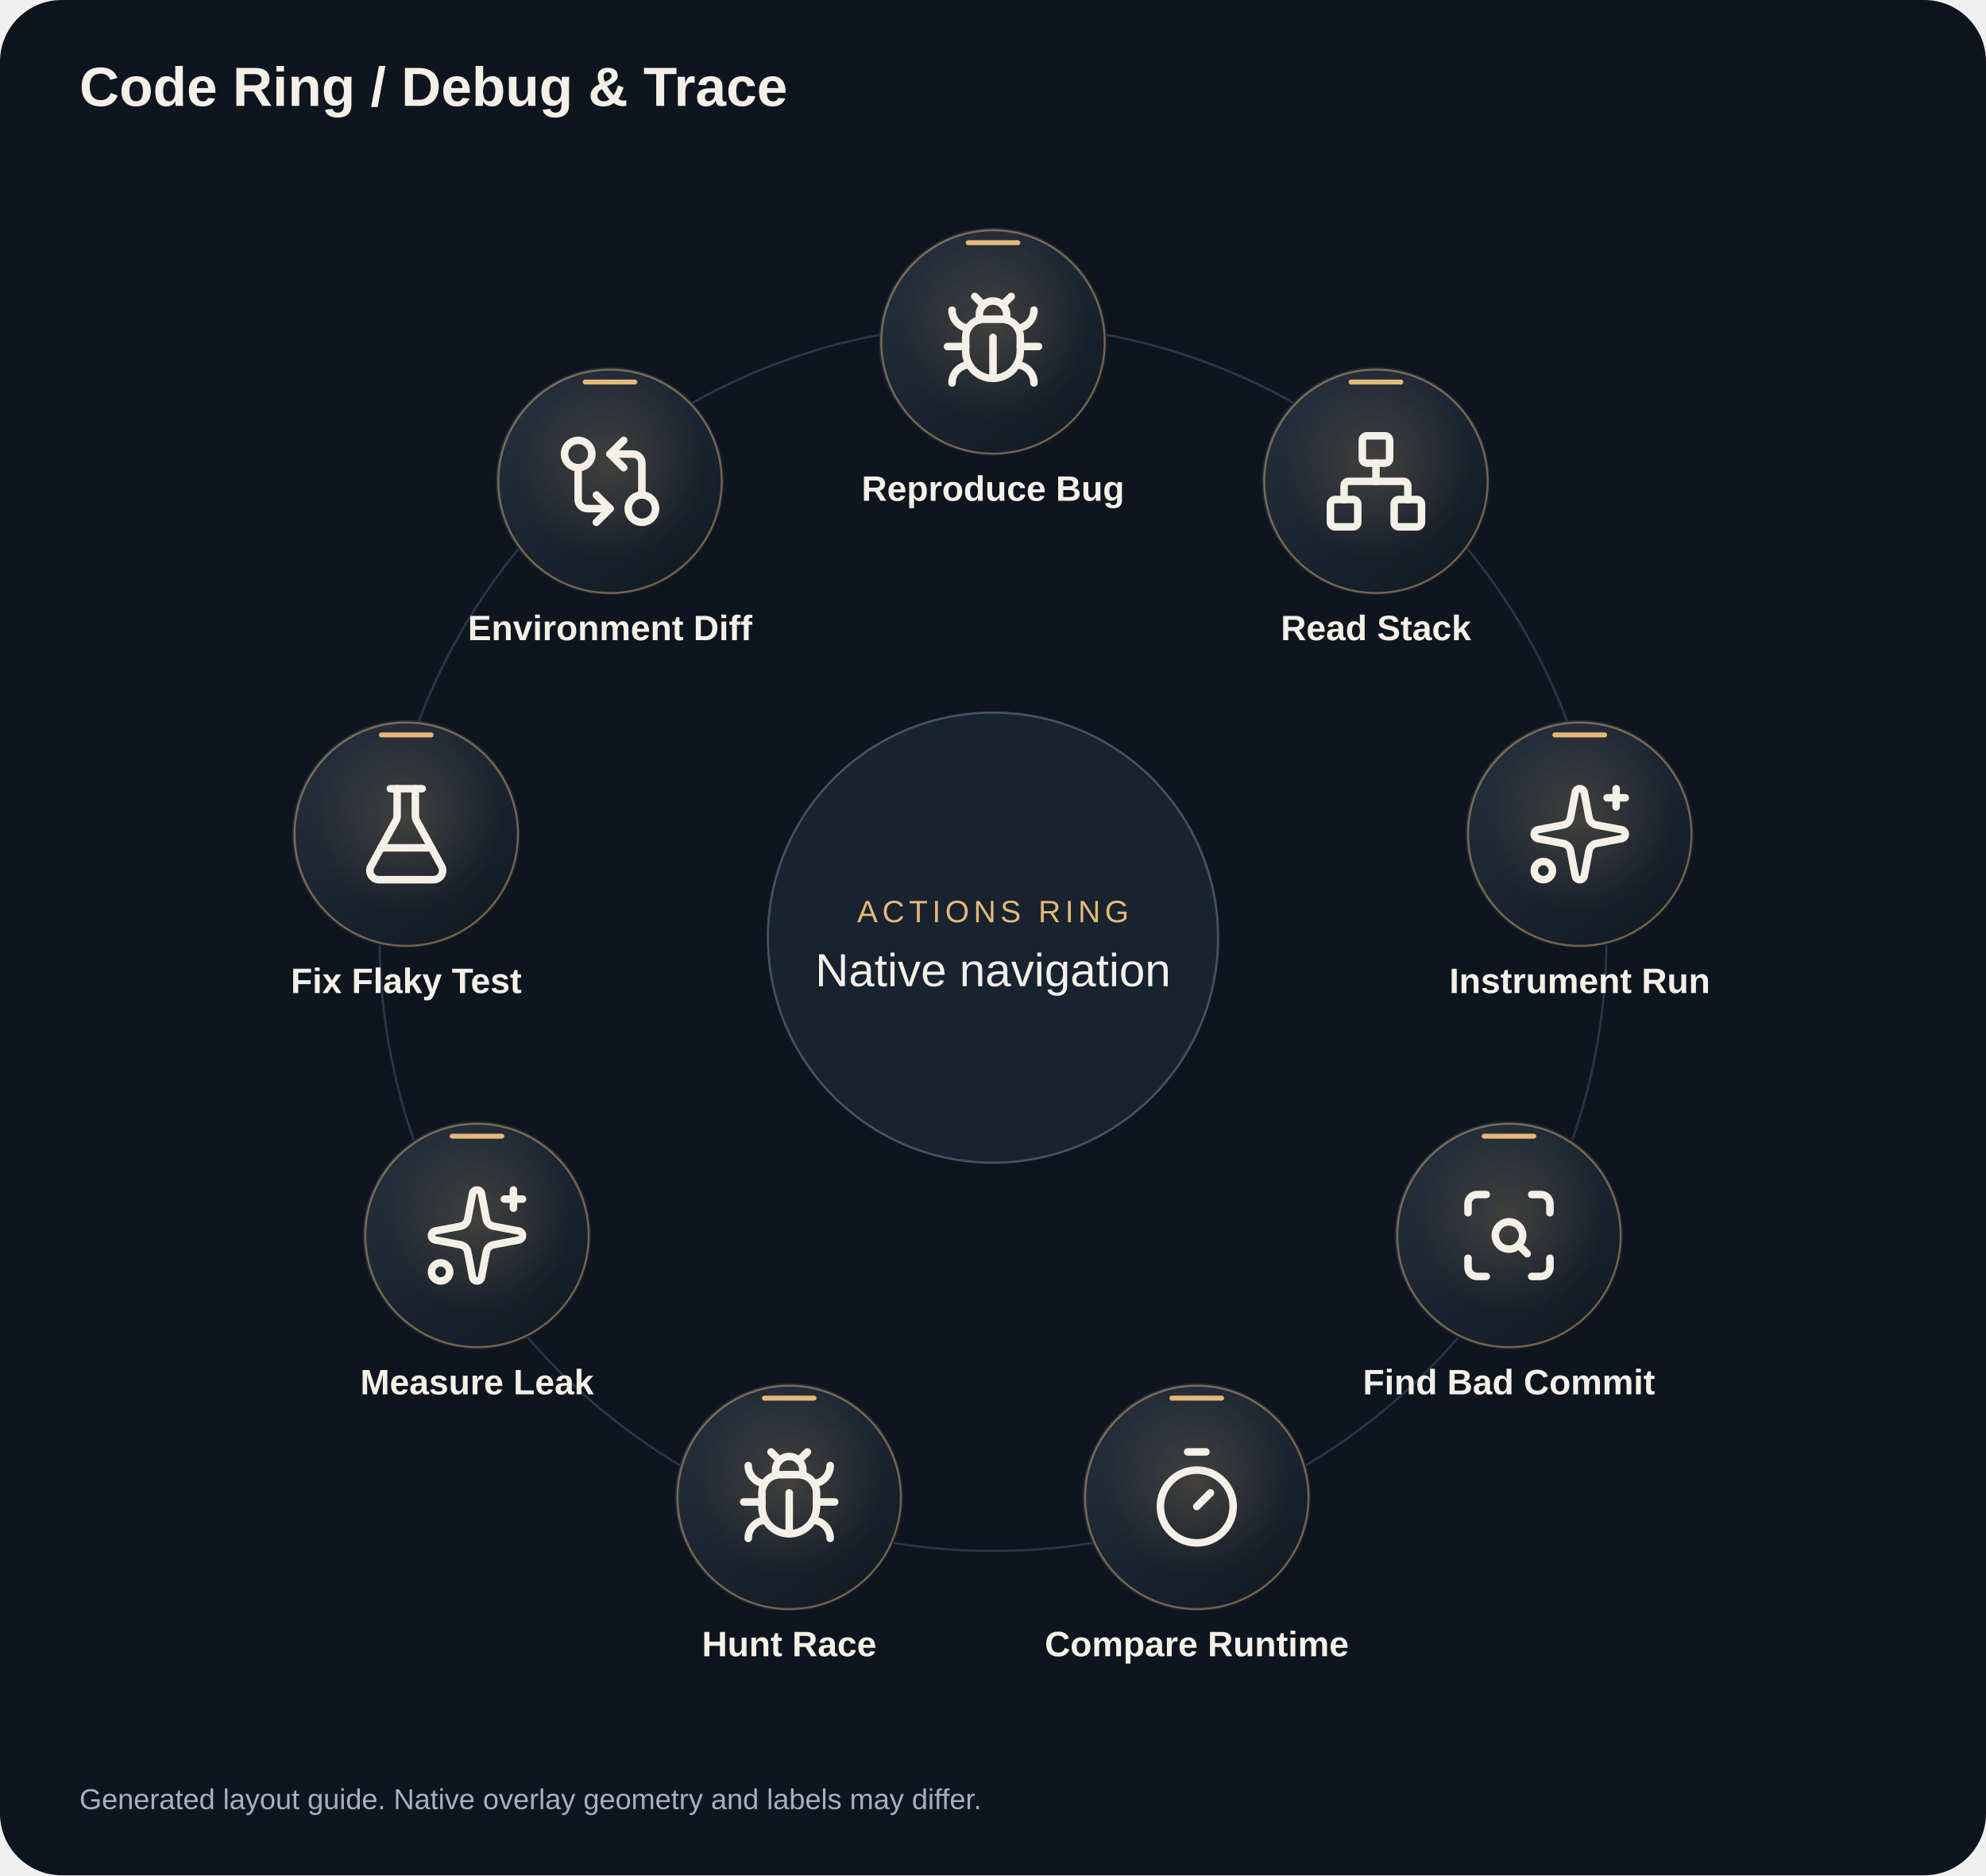
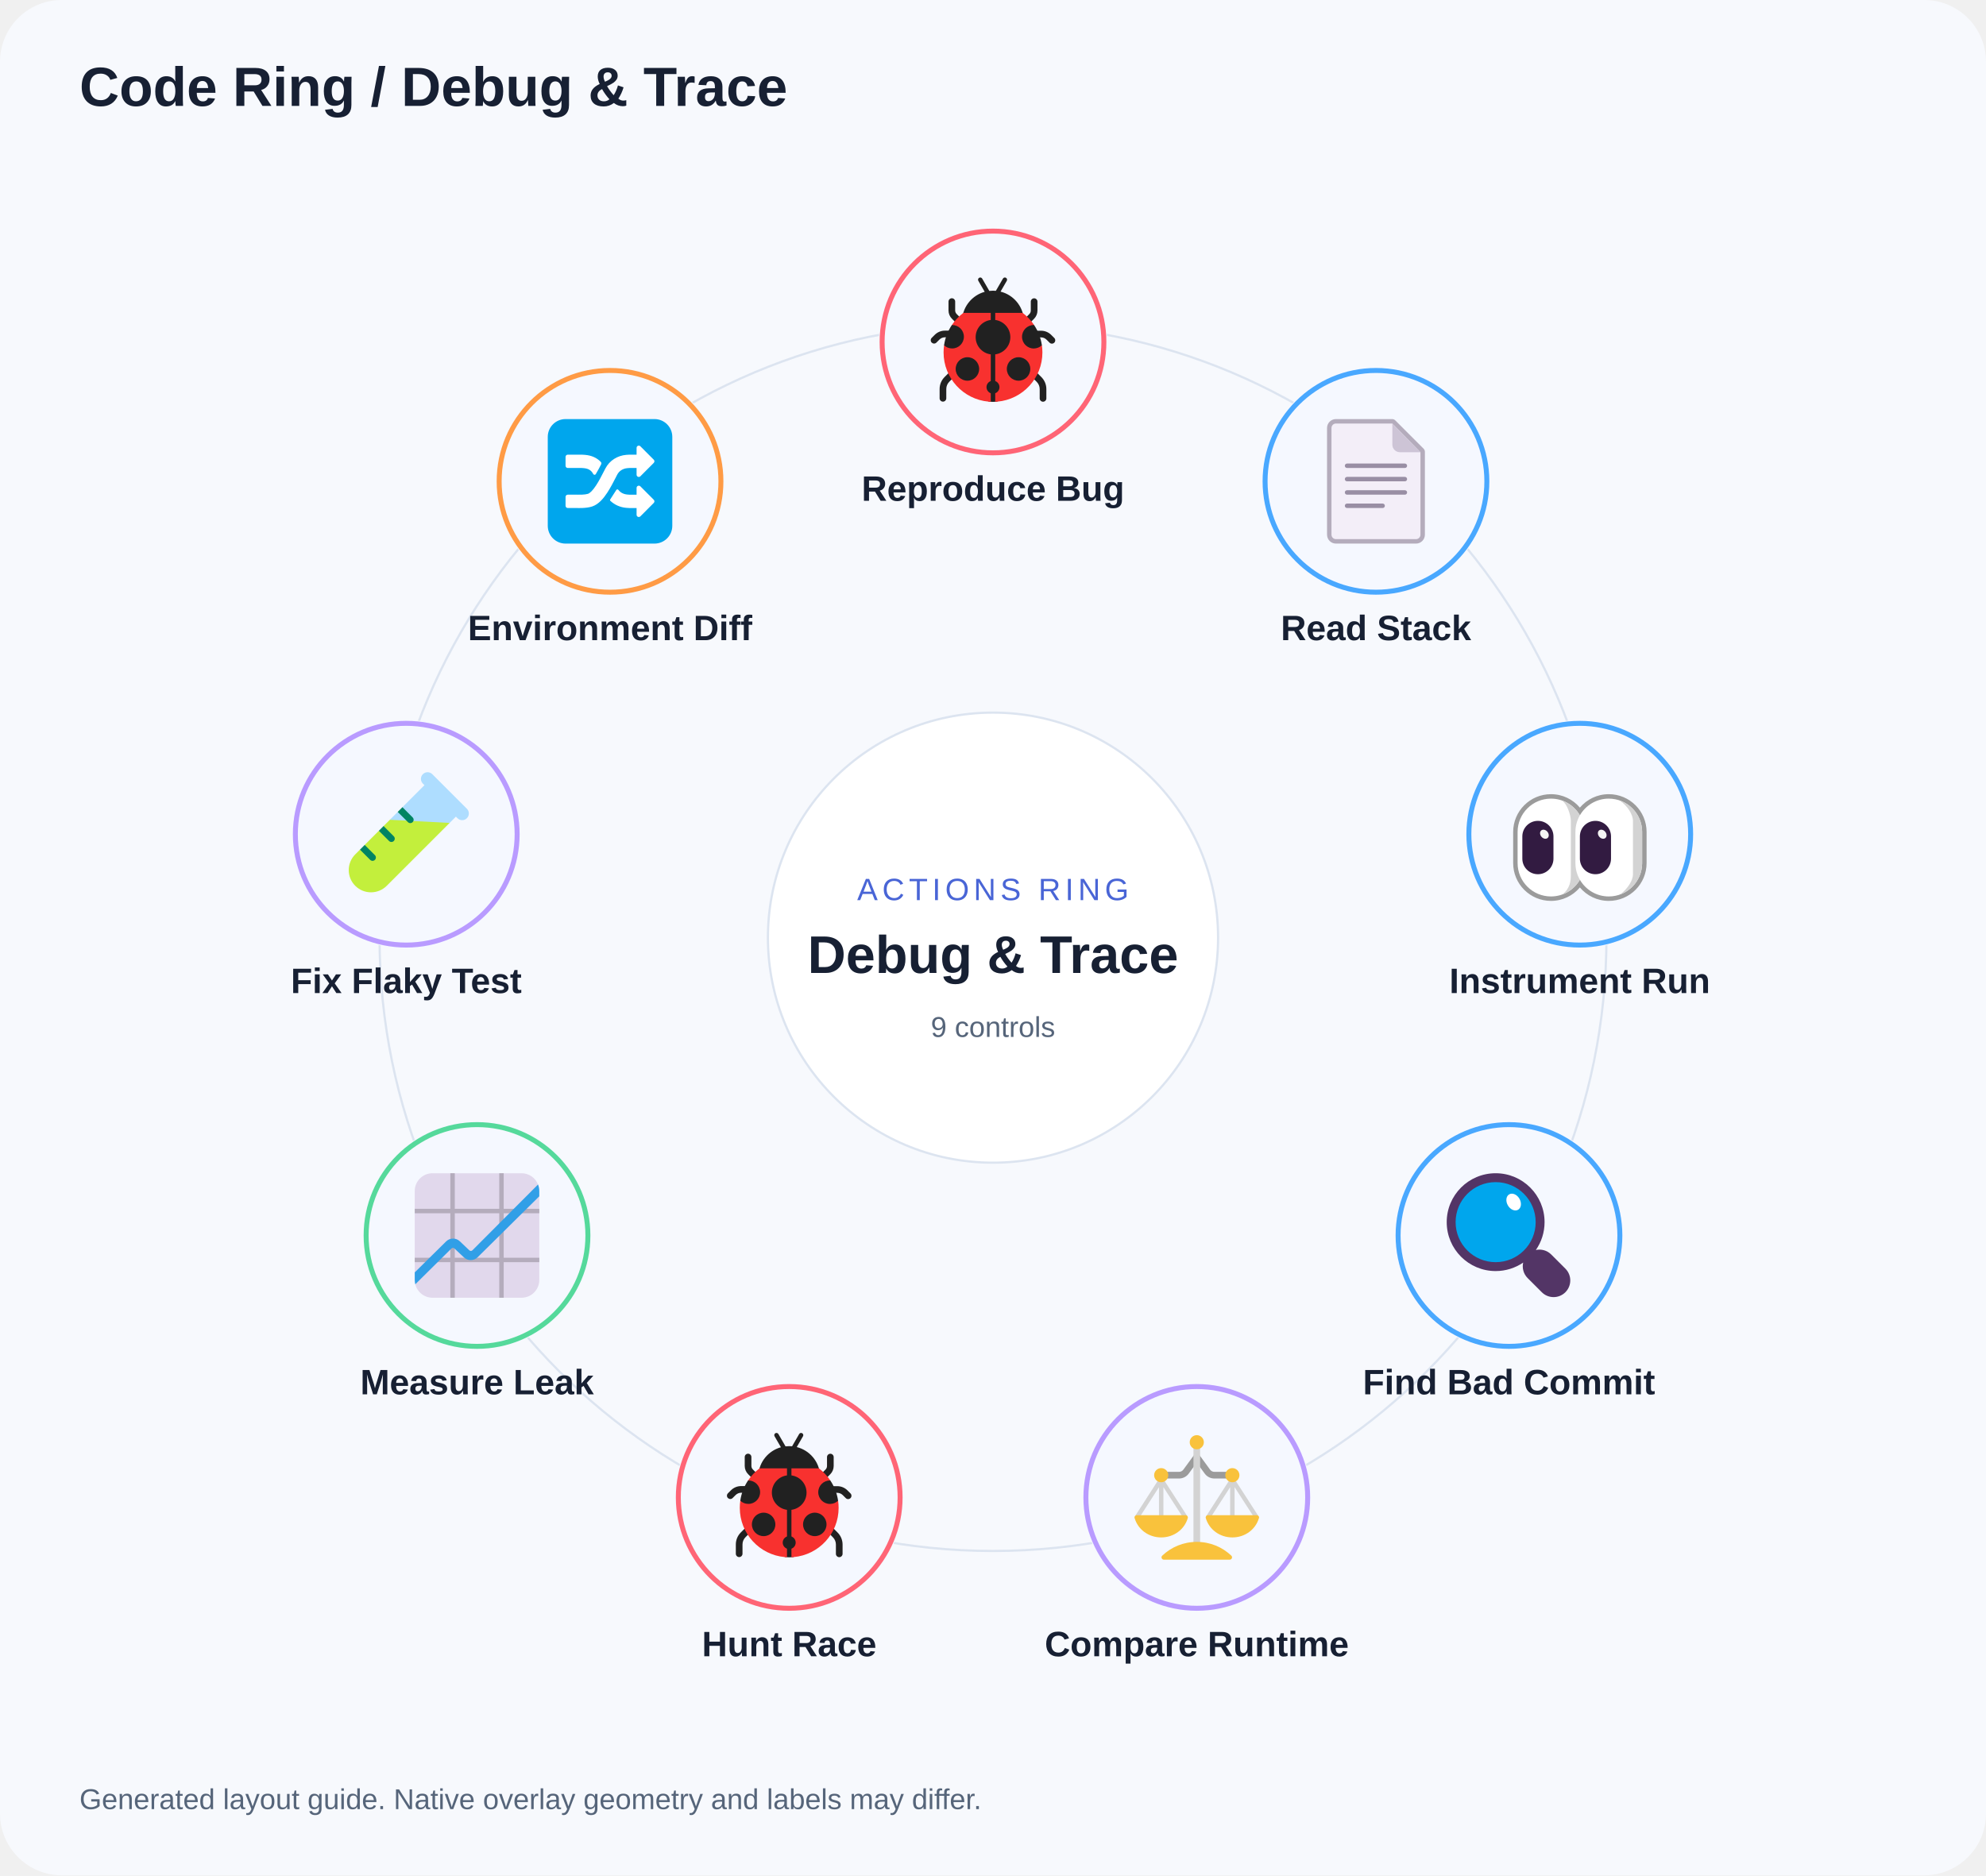
<svg xmlns="http://www.w3.org/2000/svg" width="900" height="850" viewBox="0 0 900 850">
-   <rect width="900" height="850" rx="28" fill="#0E151E" />
-   <text x="36" y="48" fill="#F4F0E8" font-family="Arial,sans-serif" font-size="25" font-weight="700">Code Ring / Debug &amp; Trace</text>
-   <circle cx="450" cy="425" r="278" fill="none" stroke="#293646" />
-   <circle cx="450" cy="425" r="102" fill="#18232F" stroke="#435163" />
-   <text x="450" y="418" text-anchor="middle" fill="#E5B879" font-family="Arial,sans-serif" font-size="14" letter-spacing="2">ACTIONS RING</text>
-   <text x="450" y="447" text-anchor="middle" fill="#F4F0E8" font-family="Arial,sans-serif" font-size="21">Native navigation</text>
+   <rect width="900" height="850" rx="28" fill="#F7F9FD" />
+   <text x="36" y="48" fill="#172033" font-family="Arial,sans-serif" font-size="25" font-weight="700">Code Ring / Debug &amp; Trace</text>
+   <circle cx="450" cy="425" r="278" fill="none" stroke="#DCE4F0" />
+   <circle cx="450" cy="425" r="102" fill="#FFFFFF" stroke="#DCE4F0" />
+   <text x="450" y="408" text-anchor="middle" fill="#4965D6" font-family="Arial,sans-serif" font-size="14" letter-spacing="2">ACTIONS RING</text>
+   <text x="450" y="441" text-anchor="middle" fill="#172033" font-family="Arial,sans-serif" font-size="24" font-weight="600">Debug &amp; Trace</text>
+   <text x="450" y="470" text-anchor="middle" fill="#56657A" font-family="Arial,sans-serif" font-size="13">9 controls</text>
  <g transform="translate(396.00,101.00)">
    <svg width="108" height="108" viewBox="0 0 144 144">
      <svg width="144" height="144" viewBox="0 0 144 144">
-         <defs>
-           <linearGradient id="bge54bf5d203" x2=".7" y2="1">
-             <stop stop-color="#28313D" />
-             <stop offset="1" stop-color="#131B25" />
-           </linearGradient>
-           <radialGradient id="lighte54bf5d203">
-             <stop stop-color="#E5B879" stop-opacity=".18" />
-             <stop offset="1" stop-color="#E5B879" stop-opacity="0" />
-           </radialGradient>
-         </defs>
-         <circle cx="72" cy="72" r="69" fill="url(#bge54bf5d203)" />
-         <g fill="none" stroke="#E5B879" stroke-opacity=".45" stroke-width="1.2">
-           <circle cx="72" cy="72" r="67.5" />
+         <circle cx="72" cy="72" r="69" fill="#F5F8FF" />
+         <circle cx="72" cy="72" r="67" fill="none" stroke="#FF6576" stroke-width="3" />
+         <g transform="translate(29 29) scale(2.6875)">
+           <path d="M13.57 1.75C13.432 1.511 13.126 1.429 12.887 1.567C12.648 1.705 12.566 2.011 12.705 2.25L14.134 4.722C11.347 5.495 9.261 7.956 9.054 10.942L7.827 9.71C7.617 9.5 7.497 9.22 7.497 8.92V6.92C7.497 6.5 7.157 6.17 6.747 6.17C6.338 6.17 5.997 6.5 5.997 6.92V8.92C5.997 9.62 6.268 10.28 6.768 10.78L9.217 13.23C9.24 13.251 9.264 13.271 9.288 13.289C10.014 15.923 12.246 17.928 14.998 18.32V29.42C15.328 29.45 15.658 29.47 15.998 29.47C16.337 29.47 16.668 29.45 16.997 29.42V18.32C19.743 17.929 21.971 15.931 22.703 13.306C22.728 13.286 22.753 13.264 22.777 13.24L25.227 10.79C25.727 10.29 25.997 9.63 25.997 8.93V6.93C25.997 6.52 25.657 6.18 25.247 6.18C24.837 6.18 24.497 6.52 24.497 6.93V8.93C24.497 9.24 24.378 9.52 24.168 9.73L22.942 10.956C22.737 7.905 20.57 5.399 17.697 4.679L19.1 2.25C19.239 2.011 19.157 1.705 18.918 1.567C18.679 1.429 18.373 1.511 18.235 1.75L16.645 4.5C16.432 4.48 16.216 4.47 15.998 4.47C15.718 4.47 15.442 4.487 15.171 4.519L13.57 1.75Z" fill="#212121" />
+           <path d="M28.718 16.16C28.867 16.31 29.058 16.38 29.247 16.38C29.438 16.38 29.628 16.3 29.777 16.16C30.067 15.87 30.067 15.39 29.777 15.1L29.108 14.43C28.488 13.81 27.668 13.47 26.788 13.47H25.038C24.628 13.47 24.288 13.81 24.288 14.22C24.288 14.63 24.628 14.97 25.038 14.97H26.788C27.258 14.97 27.707 15.15 28.047 15.49L28.718 16.16Z" fill="#212121" />
+           <path d="M27.247 29.44C26.837 29.44 26.497 29.1 26.497 28.69V26.6C26.497 25.98 26.258 25.4 25.817 24.96L23.258 22.4C22.968 22.11 22.968 21.63 23.258 21.34C23.547 21.05 24.027 21.05 24.317 21.34L26.878 23.9C27.598 24.62 27.997 25.58 27.997 26.6V28.69C27.997 29.1 27.657 29.44 27.247 29.44Z" fill="#212121" />
+           <path d="M5.497 28.67C5.497 29.08 5.157 29.42 4.747 29.42C4.338 29.42 3.998 29.08 3.998 28.67V26.58C3.998 25.56 4.397 24.6 5.117 23.88L7.678 21.32C7.968 21.03 8.447 21.03 8.738 21.32C9.027 21.61 9.027 22.09 8.738 22.38L6.178 24.94C5.737 25.38 5.497 25.96 5.497 26.58V28.67Z" fill="#212121" />
+           <path d="M3.277 16.14C3.127 16.29 2.938 16.36 2.748 16.36C2.558 16.36 2.368 16.28 2.217 16.14C1.927 15.85 1.927 15.37 2.217 15.08L2.888 14.41C3.507 13.79 4.327 13.45 5.207 13.45H6.957C7.367 13.45 7.707 13.79 7.707 14.2C7.707 14.61 7.367 14.95 6.957 14.95H5.207C4.737 14.95 4.287 15.13 3.947 15.47L3.277 16.14Z" fill="#212121" />
+           <path d="M15.5 9.46H9.318C9.318 9.465 9.315 9.467 9.313 9.47C9.31 9.472 9.308 9.475 9.308 9.48C8.307 10.235 7.44 11.154 6.745 12.197L8 15L5.008 16.711C4.928 17.246 4.888 17.793 4.888 18.35C4.888 24.15 9.328 28.91 14.998 29.42C15.165 29.435 15.332 29.448 15.5 29.456V9.46Z" fill="#F8312F" />
+           <path d="M16.5 29.456C16.667 29.448 16.832 29.435 16.997 29.42C22.668 28.91 27.108 24.15 27.108 18.35C27.108 17.802 27.068 17.263 26.991 16.737L24 15L25.253 12.201C24.556 11.154 23.687 10.234 22.688 9.48V9.46H16.5V29.456Z" fill="#F8312F" />
+           <path d="M19.898 14.92C19.898 17.074 18.151 18.82 15.998 18.82C13.844 18.82 12.098 17.074 12.098 14.92C12.098 12.766 13.844 11.02 15.998 11.02C18.151 11.02 19.898 12.766 19.898 14.92Z" fill="#212121" />
+           <path d="M12.887 22.07C12.887 23.528 11.706 24.71 10.248 24.71C8.789 24.71 7.608 23.528 7.608 22.07C7.608 20.612 8.789 19.43 10.248 19.43C11.706 19.43 12.887 20.612 12.887 22.07Z" fill="#212121" />
+           <path d="M6.817 12.19H6.747C5.848 13.53 5.237 15.08 4.997 16.74C5.468 17.19 6.107 17.46 6.817 17.46C8.277 17.46 9.457 16.28 9.457 14.82C9.457 13.36 8.277 12.19 6.817 12.19Z" fill="#212121" />
+           <path d="M25.238 12.19C26.137 13.53 26.747 15.07 26.988 16.74C26.517 17.19 25.878 17.46 25.168 17.47C23.707 17.47 22.527 16.29 22.527 14.83C22.527 13.37 23.707 12.19 25.168 12.19H25.238Z" fill="#212121" />
+           <path d="M21.747 24.71C23.206 24.71 24.387 23.528 24.387 22.07C24.387 20.612 23.206 19.43 21.747 19.43C20.29 19.43 19.108 20.612 19.108 22.07C19.108 23.528 20.29 24.71 21.747 24.71Z" fill="#212121" />
+           <path d="M17.457 26.16C17.457 26.966 16.804 27.62 15.998 27.62C15.191 27.62 14.537 26.966 14.537 26.16C14.537 25.354 15.191 24.7 15.998 24.7C16.804 24.7 17.457 25.354 17.457 26.16Z" fill="#212121" />
        </g>
-         <circle cx="72" cy="62" r="57" fill="url(#lighte54bf5d203)" />
-         <path d="M57 12h30" stroke="#E5B879" stroke-width="3" stroke-linecap="round" />
-         <g fill="#E5B879" opacity=".85" />
-         <svg x="39.0" y="39" width="66" height="66" viewBox="0 0 24 24" fill="none" stroke="#F4F0E8" stroke-width="1.65" stroke-linecap="round" stroke-linejoin="round">
-           <path d="M12 20v-9" />
-           <path d="M14 7a4 4 0 0 1 4 4v3a6 6 0 0 1-12 0v-3a4 4 0 0 1 4-4z" />
-           <path d="M14.12 3.88 16 2" />
-           <path d="M21 21a4 4 0 0 0-3.81-4" />
-           <path d="M21 5a4 4 0 0 1-3.55 3.97" />
-           <path d="M22 13h-4" />
-           <path d="M3 21a4 4 0 0 1 3.81-4" />
-           <path d="M3 5a4 4 0 0 0 3.55 3.97" />
-           <path d="M6 13H2" />
-           <path d="m8 2 1.88 1.88" />
-           <path d="M9 7.13V6a3 3 0 1 1 6 0v1.13" />
-         </svg>
      </svg>
    </svg>
  </g>
-   <text x="450.00" y="227.00" text-anchor="middle" fill="#F4F0E8" font-family="Arial,sans-serif" font-size="16" font-weight="600">Reproduce Bug</text>
+   <text x="450.00" y="227.00" text-anchor="middle" fill="#172033" font-family="Arial,sans-serif" font-size="16" font-weight="600">Reproduce Bug</text>
  <g transform="translate(569.55,164.17)">
    <svg width="108" height="108" viewBox="0 0 144 144">
      <svg width="144" height="144" viewBox="0 0 144 144">
-         <defs>
-           <linearGradient id="bgb201bf3a1f" x2=".7" y2="1">
-             <stop stop-color="#28313D" />
-             <stop offset="1" stop-color="#131B25" />
-           </linearGradient>
-           <radialGradient id="lightb201bf3a1f">
-             <stop stop-color="#E5B879" stop-opacity=".18" />
-             <stop offset="1" stop-color="#E5B879" stop-opacity="0" />
-           </radialGradient>
-         </defs>
-         <circle cx="72" cy="72" r="69" fill="url(#bgb201bf3a1f)" />
-         <g fill="none" stroke="#E5B879" stroke-opacity=".45" stroke-width="1.2">
-           <circle cx="72" cy="72" r="67.5" />
+         <circle cx="72" cy="72" r="69" fill="#F5F8FF" />
+         <circle cx="72" cy="72" r="67" fill="none" stroke="#49A8FF" stroke-width="3" />
+         <g transform="translate(29 29) scale(2.6875)">
+           <path d="M20.343 2.293C20.156 2.105 19.901 2 19.636 2H7C5.895 2 5 2.895 5 4V28C5 29.105 5.895 30 7 30H25C26.105 30 27 29.105 27 28V9.364C27 9.099 26.895 8.844 26.707 8.657L20.343 2.293Z" fill="#B4ACBC" />
+           <path d="M19.682 3L7 3C6.448 3 6 3.448 6 4V28C6 28.552 6.448 29 7 29L25 29C25.552 29 26 28.552 26 28V9.453L19.682 3Z" fill="#F3EEF8" />
+           <path d="M9.5 12H22.5C22.776 12 23 12.224 23 12.5C23 12.776 22.776 13 22.5 13H9.5C9.224 13 9 12.776 9 12.5C9 12.224 9.224 12 9.5 12ZM9.5 15C9.224 15 9 15.224 9 15.5C9 15.776 9.224 16 9.5 16H22.5C22.776 16 23 15.776 23 15.5C23 15.224 22.776 15 22.5 15H9.5ZM9 18.5C9 18.224 9.224 18 9.5 18H22.5C22.776 18 23 18.224 23 18.5C23 18.776 22.776 19 22.5 19H9.5C9.224 19 9 18.776 9 18.5ZM9.5 21C9.224 21 9 21.224 9 21.5C9 21.776 9.224 22 9.5 22H17.5C17.776 22 18 21.776 18 21.5C18 21.224 17.776 21 17.5 21H9.5Z" fill="#998EA4" />
+           <path d="M26 9.453H21.389C20.446 9.453 19.682 8.689 19.682 7.746V3L26 9.453Z" fill="#CDC4D6" />
        </g>
-         <circle cx="72" cy="62" r="57" fill="url(#lightb201bf3a1f)" />
-         <path d="M57 12h30" stroke="#E5B879" stroke-width="3" stroke-linecap="round" />
-         <g fill="#E5B879" opacity=".85" />
-         <svg x="39.0" y="39" width="66" height="66" viewBox="0 0 24 24" fill="none" stroke="#F4F0E8" stroke-width="1.65" stroke-linecap="round" stroke-linejoin="round">
-           <rect x="16" y="16" width="6" height="6" rx="1" />
-           <rect x="2" y="16" width="6" height="6" rx="1" />
-           <rect x="9" y="2" width="6" height="6" rx="1" />
-           <path d="M5 16v-3a1 1 0 0 1 1-1h12a1 1 0 0 1 1 1v3" />
-           <path d="M12 12V8" />
-         </svg>
      </svg>
    </svg>
  </g>
-   <text x="623.55" y="290.17" text-anchor="middle" fill="#F4F0E8" font-family="Arial,sans-serif" font-size="16" font-weight="600">Read Stack</text>
+   <text x="623.55" y="290.17" text-anchor="middle" fill="#172033" font-family="Arial,sans-serif" font-size="16" font-weight="600">Read Stack</text>
  <g transform="translate(661.90,324.11)">
    <svg width="108" height="108" viewBox="0 0 144 144">
      <svg width="144" height="144" viewBox="0 0 144 144">
-         <defs>
-           <linearGradient id="bga47c753449" x2=".7" y2="1">
-             <stop stop-color="#28313D" />
-             <stop offset="1" stop-color="#131B25" />
-           </linearGradient>
-           <radialGradient id="lighta47c753449">
-             <stop stop-color="#E5B879" stop-opacity=".18" />
-             <stop offset="1" stop-color="#E5B879" stop-opacity="0" />
-           </radialGradient>
-         </defs>
-         <circle cx="72" cy="72" r="69" fill="url(#bga47c753449)" />
-         <g fill="none" stroke="#E5B879" stroke-opacity=".45" stroke-width="1.2">
-           <circle cx="72" cy="72" r="67.5" />
+         <circle cx="72" cy="72" r="69" fill="#F5F8FF" />
+         <circle cx="72" cy="72" r="67" fill="none" stroke="#49A8FF" stroke-width="3" />
+         <g transform="translate(29 29) scale(2.6875)">
+           <path d="M9.528 7C4.833 7 1.028 10.806 1.028 15.5V22.5C1.028 27.194 4.833 31 9.528 31C12.136 31 14.47 29.825 16.028 27.977C17.586 29.825 19.919 31 22.528 31C27.222 31 31.028 27.194 31.028 22.5V15.5C31.028 10.806 27.222 7 22.528 7C19.919 7 17.586 8.175 16.028 10.023C14.47 8.175 12.136 7 9.528 7Z" fill="#9B9B9B" />
+           <path d="M9.528 8C5.386 8 2.028 11.358 2.028 15.5V22.5C2.028 26.642 5.386 30 9.528 30C12.306 30 14.732 28.489 16.028 26.244C17.324 28.489 19.749 30 22.528 30C26.67 30 30.028 26.642 30.028 22.5V15.5C30.028 11.358 26.67 8 22.528 8C19.749 8 17.324 9.511 16.028 11.756C14.732 9.511 12.306 8 9.528 8Z" fill="white" />
+           <path d="M15.028 15.5C15.028 14.136 15.392 12.858 16.028 11.756C15.175 10.279 13.835 9.12 12.226 8.5H12.059C13.153 9.156 13.996 11.75 13.996 13V25.125C13.996 26.5 13.84 28.218 12.06 29.562C13.742 28.959 15.146 27.771 16.028 26.244C15.392 25.142 15.028 23.864 15.028 22.5V15.5Z" fill="#D3D3D3" />
+           <path d="M30.028 15.5C30.028 12.309 28.035 9.583 25.226 8.5H25.059C26.715 9.594 27.965 11.562 27.965 13.031V25C27.965 26.375 26.841 28.218 25.06 29.562C27.956 28.523 30.028 25.753 30.028 22.5V15.5Z" fill="#D3D3D3" />
+           <path d="M6.59 13C4.657 13 3.09 14.567 3.09 16.5V21.5C3.09 23.433 4.657 25 6.59 25C8.523 25 10.09 23.433 10.09 21.5V16.5C10.09 14.567 8.523 13 6.59 13Z" fill="#321B41" />
+           <path d="M19.528 13C17.595 13 16.028 14.567 16.028 16.5V21.5C16.028 23.433 17.595 25 19.528 25C21.461 25 23.028 23.433 23.028 21.5V16.5C23.028 14.567 21.461 13 19.528 13Z" fill="#321B41" />
+           <path d="M8.766 16.861C9.138 16.552 9.121 15.919 8.728 15.447C8.335 14.975 7.716 14.844 7.344 15.153C6.973 15.462 6.99 16.095 7.383 16.567C7.775 17.038 8.395 17.17 8.766 16.861Z" fill="#F4F4F4" />
+           <path d="M21.763 16.861C22.134 16.552 22.117 15.919 21.724 15.447C21.332 14.975 20.712 14.844 20.341 15.153C19.97 15.462 19.987 16.095 20.379 16.567C20.772 17.038 21.391 17.17 21.763 16.861Z" fill="#F4F4F4" />
        </g>
-         <circle cx="72" cy="62" r="57" fill="url(#lighta47c753449)" />
-         <path d="M57 12h30" stroke="#E5B879" stroke-width="3" stroke-linecap="round" />
-         <g fill="#E5B879" opacity=".85" />
-         <svg x="39.0" y="39" width="66" height="66" viewBox="0 0 24 24" fill="none" stroke="#F4F0E8" stroke-width="1.65" stroke-linecap="round" stroke-linejoin="round">
-           <path d="M11.017 2.814a1 1 0 0 1 1.966 0l1.051 5.558a2 2 0 0 0 1.594 1.594l5.558 1.051a1 1 0 0 1 0 1.966l-5.558 1.051a2 2 0 0 0-1.594 1.594l-1.051 5.558a1 1 0 0 1-1.966 0l-1.051-5.558a2 2 0 0 0-1.594-1.594l-5.558-1.051a1 1 0 0 1 0-1.966l5.558-1.051a2 2 0 0 0 1.594-1.594z" />
-           <path d="M20 2v4" />
-           <path d="M22 4h-4" />
-           <circle cx="4" cy="20" r="2" />
-         </svg>
      </svg>
    </svg>
  </g>
-   <text x="715.90" y="450.11" text-anchor="middle" fill="#F4F0E8" font-family="Arial,sans-serif" font-size="16" font-weight="600">Instrument Run</text>
+   <text x="715.90" y="450.11" text-anchor="middle" fill="#172033" font-family="Arial,sans-serif" font-size="16" font-weight="600">Instrument Run</text>
  <g transform="translate(629.83,506.00)">
    <svg width="108" height="108" viewBox="0 0 144 144">
      <svg width="144" height="144" viewBox="0 0 144 144">
-         <defs>
-           <linearGradient id="bgb8543be683" x2=".7" y2="1">
-             <stop stop-color="#28313D" />
-             <stop offset="1" stop-color="#131B25" />
-           </linearGradient>
-           <radialGradient id="lightb8543be683">
-             <stop stop-color="#E5B879" stop-opacity=".18" />
-             <stop offset="1" stop-color="#E5B879" stop-opacity="0" />
-           </radialGradient>
-         </defs>
-         <circle cx="72" cy="72" r="69" fill="url(#bgb8543be683)" />
-         <g fill="none" stroke="#E5B879" stroke-opacity=".45" stroke-width="1.2">
-           <circle cx="72" cy="72" r="67.5" />
+         <circle cx="72" cy="72" r="69" fill="#F5F8FF" />
+         <circle cx="72" cy="72" r="67" fill="none" stroke="#49A8FF" stroke-width="3" />
+         <g transform="translate(29 29) scale(2.6875)">
+           <path d="M3 13C3 18.523 7.477 23 13 23C18.523 23 23 18.523 23 13C23 7.477 18.523 3 13 3C7.477 3 3 7.477 3 13Z" fill="#00A6ED" />
+           <path d="M18.348 7.732C18.9 8.689 18.767 9.8 18.049 10.214C17.332 10.628 16.302 10.189 15.75 9.232C15.198 8.275 15.332 7.164 16.049 6.75C16.767 6.336 17.796 6.775 18.348 7.732Z" fill="white" />
+           <path d="M2 13C2 19.075 6.925 24 13 24C15.295 24 17.426 23.297 19.189 22.095C18.915 23.309 19.25 24.633 20.195 25.578L23.377 28.76C24.841 30.224 27.216 30.224 28.68 28.76C30.145 27.295 30.145 24.921 28.68 23.457L25.498 20.275C24.561 19.337 23.25 19 22.044 19.263C23.277 17.485 24 15.327 24 13C24 6.925 19.075 2 13 2C6.925 2 2 6.925 2 13ZM22 13C22 17.971 17.971 22 13 22C8.029 22 4 17.971 4 13C4 8.029 8.029 4 13 4C17.971 4 22 8.029 22 13Z" fill="#533566" />
        </g>
-         <circle cx="72" cy="62" r="57" fill="url(#lightb8543be683)" />
-         <path d="M57 12h30" stroke="#E5B879" stroke-width="3" stroke-linecap="round" />
-         <g fill="#E5B879" opacity=".85" />
-         <svg x="39.0" y="39" width="66" height="66" viewBox="0 0 24 24" fill="none" stroke="#F4F0E8" stroke-width="1.65" stroke-linecap="round" stroke-linejoin="round">
-           <path d="M3 7V5a2 2 0 0 1 2-2h2" />
-           <path d="M17 3h2a2 2 0 0 1 2 2v2" />
-           <path d="M21 17v2a2 2 0 0 1-2 2h-2" />
-           <path d="M7 21H5a2 2 0 0 1-2-2v-2" />
-           <circle cx="12" cy="12" r="3" />
-           <path d="m16 16-1.9-1.9" />
-         </svg>
      </svg>
    </svg>
  </g>
-   <text x="683.83" y="632.00" text-anchor="middle" fill="#F4F0E8" font-family="Arial,sans-serif" font-size="16" font-weight="600">Find Bad Commit</text>
+   <text x="683.83" y="632.00" text-anchor="middle" fill="#172033" font-family="Arial,sans-serif" font-size="16" font-weight="600">Find Bad Commit</text>
  <g transform="translate(488.35,624.72)">
    <svg width="108" height="108" viewBox="0 0 144 144">
      <svg width="144" height="144" viewBox="0 0 144 144">
-         <defs>
-           <linearGradient id="bgd96aa6b838" x2=".7" y2="1">
-             <stop stop-color="#28313D" />
-             <stop offset="1" stop-color="#131B25" />
-           </linearGradient>
-           <radialGradient id="lightd96aa6b838">
-             <stop stop-color="#E5B879" stop-opacity=".18" />
-             <stop offset="1" stop-color="#E5B879" stop-opacity="0" />
-           </radialGradient>
-         </defs>
-         <circle cx="72" cy="72" r="69" fill="url(#bgd96aa6b838)" />
-         <g fill="none" stroke="#E5B879" stroke-opacity=".45" stroke-width="1.2">
-           <circle cx="72" cy="72" r="67.5" />
+         <circle cx="72" cy="72" r="69" fill="#F5F8FF" />
+         <circle cx="72" cy="72" r="67" fill="none" stroke="#B99BFF" stroke-width="3" />
+         <g transform="translate(29 29) scale(2.6875)">
+           <path d="M19.949 11.75H23.969C24.389 11.75 24.719 11.41 24.719 11C24.719 10.59 24.379 10.25 23.969 10.25H19.949C19.569 10.25 19.219 10.07 18.999 9.77L16.629 6.52C16.458 6.295 16.185 6.191 15.924 6.224C15.698 6.229 15.479 6.337 15.339 6.53L12.969 9.77C12.749 10.07 12.389 10.25 12.019 10.25H7.999C7.589 10.25 7.249 10.59 7.249 11C7.249 11.41 7.589 11.75 7.999 11.75H12.019C12.869 11.75 13.679 11.34 14.179 10.66L15.988 8.187L17.789 10.65C18.289 11.34 19.099 11.75 19.949 11.75Z" fill="#9B9B9B" />
+           <path d="M15.249 4H16.749V28H15.249V4ZM13.039 20.73C13.129 20.88 13.299 20.96 13.459 20.96C13.549 20.96 13.639 20.94 13.699 20.88C13.929 20.73 13.999 20.42 13.849 20.19L8.477 11.852C8.415 11.646 8.227 11.5 7.999 11.5C7.838 11.5 7.549 11.77 7.549 11.77L2.159 20.15C2.089 20.23 2.049 20.34 2.049 20.46C2.049 20.74 2.269 20.96 2.549 20.96C2.719 20.96 2.879 20.87 2.969 20.73L7.499 13.696V20.8C7.499 21.08 7.719 21.3 7.999 21.3C8.279 21.3 8.499 21.08 8.499 20.8V13.695L13.039 20.73ZM29.039 20.73C29.129 20.88 29.299 20.96 29.459 20.96C29.549 20.96 29.639 20.94 29.699 20.88C29.929 20.73 29.999 20.42 29.849 20.19L24.477 11.852C24.415 11.646 24.227 11.5 23.999 11.5C23.838 11.5 23.64 11.655 23.549 11.77L18.159 20.15C18.089 20.23 18.049 20.34 18.049 20.46C18.049 20.74 18.269 20.96 18.549 20.96C18.719 20.96 18.879 20.87 18.969 20.73L23.499 13.696V20.8C23.499 21.08 23.719 21.3 23.999 21.3C24.279 21.3 24.499 21.08 24.499 20.8V13.695L29.039 20.73Z" fill="#D3D3D3" />
+           <path d="M17.589 3.59C17.589 4.468 16.877 5.18 15.999 5.18C15.121 5.18 14.409 4.468 14.409 3.59C14.409 2.712 15.121 2 15.999 2C16.877 2 17.589 2.712 17.589 3.59Z" fill="#F9C23C" />
+           <path d="M9.589 11C9.589 11.878 8.877 12.59 7.999 12.59C7.121 12.59 6.409 11.878 6.409 11C6.409 10.122 7.121 9.41 7.999 9.41C8.877 9.41 9.589 10.122 9.589 11Z" fill="#F9C23C" />
+           <path d="M2.019 20.64C1.929 20.32 2.169 20 2.509 20H13.489C13.829 20 14.069 20.32 13.979 20.64C13.239 23.2 10.849 25 7.999 25C5.149 25 2.759 23.2 2.019 20.64Z" fill="#F9C23C" />
+           <path d="M18.019 20.64C17.929 20.32 18.169 20 18.509 20H29.489C29.829 20 30.069 20.32 29.979 20.64C29.239 23.2 26.849 25 23.999 25C21.149 25 18.759 23.2 18.019 20.64Z" fill="#F9C23C" />
+           <path d="M23.399 30C23.879 30 24.109 29.42 23.759 29.09C21.739 27.17 19.009 26 15.999 26C12.989 26 10.259 27.17 8.239 29.09C7.889 29.42 8.119 30 8.599 30H23.399Z" fill="#F9C23C" />
+           <path d="M23.999 12.59C24.877 12.59 25.589 11.878 25.589 11C25.589 10.122 24.877 9.41 23.999 9.41C23.121 9.41 22.409 10.122 22.409 11C22.409 11.878 23.121 12.59 23.999 12.59Z" fill="#F9C23C" />
        </g>
-         <circle cx="72" cy="62" r="57" fill="url(#lightd96aa6b838)" />
-         <path d="M57 12h30" stroke="#E5B879" stroke-width="3" stroke-linecap="round" />
-         <g fill="#E5B879" opacity=".85" />
-         <svg x="39.0" y="39" width="66" height="66" viewBox="0 0 24 24" fill="none" stroke="#F4F0E8" stroke-width="1.65" stroke-linecap="round" stroke-linejoin="round">
-           <line x1="10" x2="14" y1="2" y2="2" />
-           <line x1="12" x2="15" y1="14" y2="11" />
-           <circle cx="12" cy="14" r="8" />
-         </svg>
      </svg>
    </svg>
  </g>
-   <text x="542.35" y="750.72" text-anchor="middle" fill="#F4F0E8" font-family="Arial,sans-serif" font-size="16" font-weight="600">Compare Runtime</text>
+   <text x="542.35" y="750.72" text-anchor="middle" fill="#172033" font-family="Arial,sans-serif" font-size="16" font-weight="600">Compare Runtime</text>
  <g transform="translate(303.65,624.72)">
    <svg width="108" height="108" viewBox="0 0 144 144">
      <svg width="144" height="144" viewBox="0 0 144 144">
-         <defs>
-           <linearGradient id="bge54bf5d203" x2=".7" y2="1">
-             <stop stop-color="#28313D" />
-             <stop offset="1" stop-color="#131B25" />
-           </linearGradient>
-           <radialGradient id="lighte54bf5d203">
-             <stop stop-color="#E5B879" stop-opacity=".18" />
-             <stop offset="1" stop-color="#E5B879" stop-opacity="0" />
-           </radialGradient>
-         </defs>
-         <circle cx="72" cy="72" r="69" fill="url(#bge54bf5d203)" />
-         <g fill="none" stroke="#E5B879" stroke-opacity=".45" stroke-width="1.2">
-           <circle cx="72" cy="72" r="67.5" />
+         <circle cx="72" cy="72" r="69" fill="#F5F8FF" />
+         <circle cx="72" cy="72" r="67" fill="none" stroke="#FF6576" stroke-width="3" />
+         <g transform="translate(29 29) scale(2.6875)">
+           <path d="M13.57 1.75C13.432 1.511 13.126 1.429 12.887 1.567C12.648 1.705 12.566 2.011 12.705 2.25L14.134 4.722C11.347 5.495 9.261 7.956 9.054 10.942L7.827 9.71C7.617 9.5 7.497 9.22 7.497 8.92V6.92C7.497 6.5 7.157 6.17 6.747 6.17C6.338 6.17 5.997 6.5 5.997 6.92V8.92C5.997 9.62 6.268 10.28 6.768 10.78L9.217 13.23C9.24 13.251 9.264 13.271 9.288 13.289C10.014 15.923 12.246 17.928 14.998 18.32V29.42C15.328 29.45 15.658 29.47 15.998 29.47C16.337 29.47 16.668 29.45 16.997 29.42V18.32C19.743 17.929 21.971 15.931 22.703 13.306C22.728 13.286 22.753 13.264 22.777 13.24L25.227 10.79C25.727 10.29 25.997 9.63 25.997 8.93V6.93C25.997 6.52 25.657 6.18 25.247 6.18C24.837 6.18 24.497 6.52 24.497 6.93V8.93C24.497 9.24 24.378 9.52 24.168 9.73L22.942 10.956C22.737 7.905 20.57 5.399 17.697 4.679L19.1 2.25C19.239 2.011 19.157 1.705 18.918 1.567C18.679 1.429 18.373 1.511 18.235 1.75L16.645 4.5C16.432 4.48 16.216 4.47 15.998 4.47C15.718 4.47 15.442 4.487 15.171 4.519L13.57 1.75Z" fill="#212121" />
+           <path d="M28.718 16.16C28.867 16.31 29.058 16.38 29.247 16.38C29.438 16.38 29.628 16.3 29.777 16.16C30.067 15.87 30.067 15.39 29.777 15.1L29.108 14.43C28.488 13.81 27.668 13.47 26.788 13.47H25.038C24.628 13.47 24.288 13.81 24.288 14.22C24.288 14.63 24.628 14.97 25.038 14.97H26.788C27.258 14.97 27.707 15.15 28.047 15.49L28.718 16.16Z" fill="#212121" />
+           <path d="M27.247 29.44C26.837 29.44 26.497 29.1 26.497 28.69V26.6C26.497 25.98 26.258 25.4 25.817 24.96L23.258 22.4C22.968 22.11 22.968 21.63 23.258 21.34C23.547 21.05 24.027 21.05 24.317 21.34L26.878 23.9C27.598 24.62 27.997 25.58 27.997 26.6V28.69C27.997 29.1 27.657 29.44 27.247 29.44Z" fill="#212121" />
+           <path d="M5.497 28.67C5.497 29.08 5.157 29.42 4.747 29.42C4.338 29.42 3.998 29.08 3.998 28.67V26.58C3.998 25.56 4.397 24.6 5.117 23.88L7.678 21.32C7.968 21.03 8.447 21.03 8.738 21.32C9.027 21.61 9.027 22.09 8.738 22.38L6.178 24.94C5.737 25.38 5.497 25.96 5.497 26.58V28.67Z" fill="#212121" />
+           <path d="M3.277 16.14C3.127 16.29 2.938 16.36 2.748 16.36C2.558 16.36 2.368 16.28 2.217 16.14C1.927 15.85 1.927 15.37 2.217 15.08L2.888 14.41C3.507 13.79 4.327 13.45 5.207 13.45H6.957C7.367 13.45 7.707 13.79 7.707 14.2C7.707 14.61 7.367 14.95 6.957 14.95H5.207C4.737 14.95 4.287 15.13 3.947 15.47L3.277 16.14Z" fill="#212121" />
+           <path d="M15.5 9.46H9.318C9.318 9.465 9.315 9.467 9.313 9.47C9.31 9.472 9.308 9.475 9.308 9.48C8.307 10.235 7.44 11.154 6.745 12.197L8 15L5.008 16.711C4.928 17.246 4.888 17.793 4.888 18.35C4.888 24.15 9.328 28.91 14.998 29.42C15.165 29.435 15.332 29.448 15.5 29.456V9.46Z" fill="#F8312F" />
+           <path d="M16.5 29.456C16.667 29.448 16.832 29.435 16.997 29.42C22.668 28.91 27.108 24.15 27.108 18.35C27.108 17.802 27.068 17.263 26.991 16.737L24 15L25.253 12.201C24.556 11.154 23.687 10.234 22.688 9.48V9.46H16.5V29.456Z" fill="#F8312F" />
+           <path d="M19.898 14.92C19.898 17.074 18.151 18.82 15.998 18.82C13.844 18.82 12.098 17.074 12.098 14.92C12.098 12.766 13.844 11.02 15.998 11.02C18.151 11.02 19.898 12.766 19.898 14.92Z" fill="#212121" />
+           <path d="M12.887 22.07C12.887 23.528 11.706 24.71 10.248 24.71C8.789 24.71 7.608 23.528 7.608 22.07C7.608 20.612 8.789 19.43 10.248 19.43C11.706 19.43 12.887 20.612 12.887 22.07Z" fill="#212121" />
+           <path d="M6.817 12.19H6.747C5.848 13.53 5.237 15.08 4.997 16.74C5.468 17.19 6.107 17.46 6.817 17.46C8.277 17.46 9.457 16.28 9.457 14.82C9.457 13.36 8.277 12.19 6.817 12.19Z" fill="#212121" />
+           <path d="M25.238 12.19C26.137 13.53 26.747 15.07 26.988 16.74C26.517 17.19 25.878 17.46 25.168 17.47C23.707 17.47 22.527 16.29 22.527 14.83C22.527 13.37 23.707 12.19 25.168 12.19H25.238Z" fill="#212121" />
+           <path d="M21.747 24.71C23.206 24.71 24.387 23.528 24.387 22.07C24.387 20.612 23.206 19.43 21.747 19.43C20.29 19.43 19.108 20.612 19.108 22.07C19.108 23.528 20.29 24.71 21.747 24.71Z" fill="#212121" />
+           <path d="M17.457 26.16C17.457 26.966 16.804 27.62 15.998 27.62C15.191 27.62 14.537 26.966 14.537 26.16C14.537 25.354 15.191 24.7 15.998 24.7C16.804 24.7 17.457 25.354 17.457 26.16Z" fill="#212121" />
        </g>
-         <circle cx="72" cy="62" r="57" fill="url(#lighte54bf5d203)" />
-         <path d="M57 12h30" stroke="#E5B879" stroke-width="3" stroke-linecap="round" />
-         <g fill="#E5B879" opacity=".85" />
-         <svg x="39.0" y="39" width="66" height="66" viewBox="0 0 24 24" fill="none" stroke="#F4F0E8" stroke-width="1.65" stroke-linecap="round" stroke-linejoin="round">
-           <path d="M12 20v-9" />
-           <path d="M14 7a4 4 0 0 1 4 4v3a6 6 0 0 1-12 0v-3a4 4 0 0 1 4-4z" />
-           <path d="M14.12 3.88 16 2" />
-           <path d="M21 21a4 4 0 0 0-3.81-4" />
-           <path d="M21 5a4 4 0 0 1-3.55 3.97" />
-           <path d="M22 13h-4" />
-           <path d="M3 21a4 4 0 0 1 3.81-4" />
-           <path d="M3 5a4 4 0 0 0 3.55 3.97" />
-           <path d="M6 13H2" />
-           <path d="m8 2 1.88 1.88" />
-           <path d="M9 7.13V6a3 3 0 1 1 6 0v1.13" />
-         </svg>
      </svg>
    </svg>
  </g>
-   <text x="357.65" y="750.72" text-anchor="middle" fill="#F4F0E8" font-family="Arial,sans-serif" font-size="16" font-weight="600">Hunt Race</text>
+   <text x="357.65" y="750.72" text-anchor="middle" fill="#172033" font-family="Arial,sans-serif" font-size="16" font-weight="600">Hunt Race</text>
  <g transform="translate(162.17,506.00)">
    <svg width="108" height="108" viewBox="0 0 144 144">
      <svg width="144" height="144" viewBox="0 0 144 144">
-         <defs>
-           <linearGradient id="bga47c753449" x2=".7" y2="1">
-             <stop stop-color="#28313D" />
-             <stop offset="1" stop-color="#131B25" />
-           </linearGradient>
-           <radialGradient id="lighta47c753449">
-             <stop stop-color="#E5B879" stop-opacity=".18" />
-             <stop offset="1" stop-color="#E5B879" stop-opacity="0" />
-           </radialGradient>
-         </defs>
-         <circle cx="72" cy="72" r="69" fill="url(#bga47c753449)" />
-         <g fill="none" stroke="#E5B879" stroke-opacity=".45" stroke-width="1.2">
-           <circle cx="72" cy="72" r="67.5" />
+         <circle cx="72" cy="72" r="69" fill="#F5F8FF" />
+         <circle cx="72" cy="72" r="67" fill="none" stroke="#55D99B" stroke-width="3" />
+         <g transform="translate(29 29) scale(2.6875)">
+           <path d="M2 6C2 3.791 3.791 2 6 2H26C27.7 2 29.152 3.06 29.731 4.556L29.146 6.332L30 7.178V26C30 28.209 28.209 30 26 30H6C4.116 30 2.536 28.697 2.112 26.944L2.782 25.051L2 24.34V6Z" fill="#E1D8EC" />
+           <path d="M10 11V21H2V22H10V30H11V22H21V30H22V22H30V21H22V11H30V10H22V2H21V10H11V2H10V10H2V11H10ZM11 11H21V21H11V11Z" fill="#B4ACBC" />
+           <path d="M2.12 26.976C2.042 26.664 2 26.337 2 26V24.299L9.062 17.326C9.907 16.492 11.262 16.479 12.123 17.296L14.271 19.337C14.468 19.524 14.778 19.52 14.97 19.327L29.722 4.531C29.901 4.986 30 5.481 30 6V7.187L16.132 20.902C15.291 21.733 13.942 21.751 13.08 20.942L10.93 18.925C10.733 18.741 10.427 18.745 10.236 18.934L2.12 26.976Z" fill="#319FE7" />
        </g>
-         <circle cx="72" cy="62" r="57" fill="url(#lighta47c753449)" />
-         <path d="M57 12h30" stroke="#E5B879" stroke-width="3" stroke-linecap="round" />
-         <g fill="#E5B879" opacity=".85" />
-         <svg x="39.0" y="39" width="66" height="66" viewBox="0 0 24 24" fill="none" stroke="#F4F0E8" stroke-width="1.65" stroke-linecap="round" stroke-linejoin="round">
-           <path d="M11.017 2.814a1 1 0 0 1 1.966 0l1.051 5.558a2 2 0 0 0 1.594 1.594l5.558 1.051a1 1 0 0 1 0 1.966l-5.558 1.051a2 2 0 0 0-1.594 1.594l-1.051 5.558a1 1 0 0 1-1.966 0l-1.051-5.558a2 2 0 0 0-1.594-1.594l-5.558-1.051a1 1 0 0 1 0-1.966l5.558-1.051a2 2 0 0 0 1.594-1.594z" />
-           <path d="M20 2v4" />
-           <path d="M22 4h-4" />
-           <circle cx="4" cy="20" r="2" />
-         </svg>
      </svg>
    </svg>
  </g>
-   <text x="216.17" y="632.00" text-anchor="middle" fill="#F4F0E8" font-family="Arial,sans-serif" font-size="16" font-weight="600">Measure Leak</text>
+   <text x="216.17" y="632.00" text-anchor="middle" fill="#172033" font-family="Arial,sans-serif" font-size="16" font-weight="600">Measure Leak</text>
  <g transform="translate(130.10,324.11)">
    <svg width="108" height="108" viewBox="0 0 144 144">
      <svg width="144" height="144" viewBox="0 0 144 144">
-         <defs>
-           <linearGradient id="bg45bc8122fa" x2=".7" y2="1">
-             <stop stop-color="#28313D" />
-             <stop offset="1" stop-color="#131B25" />
-           </linearGradient>
-           <radialGradient id="light45bc8122fa">
-             <stop stop-color="#E5B879" stop-opacity=".18" />
-             <stop offset="1" stop-color="#E5B879" stop-opacity="0" />
-           </radialGradient>
-         </defs>
-         <circle cx="72" cy="72" r="69" fill="url(#bg45bc8122fa)" />
-         <g fill="none" stroke="#E5B879" stroke-opacity=".45" stroke-width="1.2">
-           <circle cx="72" cy="72" r="67.5" />
+         <circle cx="72" cy="72" r="69" fill="#F5F8FF" />
+         <circle cx="72" cy="72" r="67" fill="none" stroke="#B99BFF" stroke-width="3" />
+         <g transform="translate(29 29) scale(2.6875)">
+           <path d="M12.314 12.757L20.5 11L25.749 13.465L11.607 27.607C9.654 29.559 6.488 29.559 4.535 27.607C2.583 25.654 2.583 22.488 4.535 20.536L5.592 19.479L6.649 19.566V18.422L9.846 15.225L10.895 15.195V14.176L12.314 12.757Z" fill="#C3EF3C" />
+           <path d="M21.86 2.504C21.274 1.918 20.324 1.918 19.738 2.504C19.152 3.09 19.152 4.04 19.738 4.626L20.092 4.979L15.117 9.954L15.5 11L14.104 10.967L12.314 12.757L25.749 13.464L27.163 12.05L27.517 12.404C28.102 12.99 29.052 12.99 29.638 12.404C30.224 11.818 30.224 10.868 29.638 10.283L21.86 2.504Z" fill="#AEDDFF" />
+           <path d="M15.142 9.929L17.44 12.227C17.733 12.52 17.733 12.995 17.44 13.288C17.147 13.581 16.672 13.581 16.38 13.288L14.081 10.99L15.142 9.929Z" fill="#008463" />
+           <path d="M10.899 14.172L13.197 16.47C13.49 16.763 13.49 17.238 13.197 17.53C12.905 17.823 12.43 17.823 12.137 17.53L9.839 15.232L10.899 14.172Z" fill="#008463" />
+           <path d="M8.955 20.712L6.657 18.414L5.596 19.475L7.894 21.773C8.187 22.066 8.662 22.066 8.955 21.773C9.248 21.48 9.248 21.005 8.955 20.712Z" fill="#008463" />
        </g>
-         <circle cx="72" cy="62" r="57" fill="url(#light45bc8122fa)" />
-         <path d="M57 12h30" stroke="#E5B879" stroke-width="3" stroke-linecap="round" />
-         <g fill="#E5B879" opacity=".85" />
-         <svg x="39.0" y="39" width="66" height="66" viewBox="0 0 24 24" fill="none" stroke="#F4F0E8" stroke-width="1.65" stroke-linecap="round" stroke-linejoin="round">
-           <path d="M14 2v6a2 2 0 0 0 .245.96l5.51 10.08A2 2 0 0 1 18 22H6a2 2 0 0 1-1.755-2.96l5.51-10.08A2 2 0 0 0 10 8V2" />
-           <path d="M6.453 15h11.094" />
-           <path d="M8.5 2h7" />
-         </svg>
      </svg>
    </svg>
  </g>
-   <text x="184.10" y="450.11" text-anchor="middle" fill="#F4F0E8" font-family="Arial,sans-serif" font-size="16" font-weight="600">Fix Flaky Test</text>
+   <text x="184.10" y="450.11" text-anchor="middle" fill="#172033" font-family="Arial,sans-serif" font-size="16" font-weight="600">Fix Flaky Test</text>
  <g transform="translate(222.45,164.17)">
    <svg width="108" height="108" viewBox="0 0 144 144">
      <svg width="144" height="144" viewBox="0 0 144 144">
-         <defs>
-           <linearGradient id="bg563842512e" x2=".7" y2="1">
-             <stop stop-color="#28313D" />
-             <stop offset="1" stop-color="#131B25" />
-           </linearGradient>
-           <radialGradient id="light563842512e">
-             <stop stop-color="#E5B879" stop-opacity=".18" />
-             <stop offset="1" stop-color="#E5B879" stop-opacity="0" />
-           </radialGradient>
-         </defs>
-         <circle cx="72" cy="72" r="69" fill="url(#bg563842512e)" />
-         <g fill="none" stroke="#E5B879" stroke-opacity=".45" stroke-width="1.2">
-           <circle cx="72" cy="72" r="67.5" />
+         <circle cx="72" cy="72" r="69" fill="#F5F8FF" />
+         <circle cx="72" cy="72" r="67" fill="none" stroke="#FF9B45" stroke-width="3" />
+         <g transform="translate(29 29) scale(2.6875)">
+           <path d="M2 6C2 3.791 3.791 2 6 2H26C28.209 2 30 3.791 30 6V26C30 28.209 28.209 30 26 30H6C3.791 30 2 28.209 2 26V6Z" fill="#00A6ED" />
+           <path d="M25.835 11.845C26.03 11.65 26.03 11.334 25.835 11.139L22.823 8.12C22.508 7.804 21.969 8.027 21.969 8.473V10H20.368C20.204 10 19.903 10.024 19.643 10.046C17.693 10.211 15.889 11.299 14.951 13.117C14.86 13.294 14.769 13.472 14.677 13.65L14.677 13.651C14.097 14.781 13.51 15.926 12.871 16.903C12.087 18.103 11.458 18.669 11.03 18.81C10.726 18.91 10.239 18.971 9.706 18.994C9.315 19.011 9.007 19.006 8.794 19.002C8.724 19.001 8.664 19 8.615 19H6.5C6.224 19 6 19.224 6 19.5V21.5C6 21.776 6.224 22 6.5 22H8.615L8.617 22L8.625 22L8.653 22L8.744 22.002C8.816 22.003 8.911 22.005 9.021 22.006C9.24 22.007 9.523 22.005 9.837 21.991C10.43 21.966 11.258 21.894 11.97 21.659C13.465 21.166 14.579 19.773 15.382 18.545C16.116 17.424 16.784 16.119 17.356 15.001C17.446 14.827 17.533 14.657 17.617 14.492C18.042 13.669 18.884 13.121 19.896 13.035C20.037 13.024 20.157 13.014 20.249 13.008C20.295 13.004 20.33 13.002 20.355 13.001L20.377 13H21.969V14.512C21.969 14.957 22.508 15.18 22.823 14.865L25.835 11.845Z" fill="white" />
+           <path d="M19.643 21.96C19.903 21.982 20.204 22.006 20.368 22.006H21.969V23.52C21.969 23.965 22.508 24.188 22.823 23.873L25.835 20.853C26.03 20.658 26.03 20.342 25.835 20.147L22.823 17.127C22.508 16.812 21.969 17.035 21.969 17.48V19.006H20.377L20.355 19.005C20.33 19.004 20.295 19.002 20.249 18.998C20.157 18.992 20.037 18.983 19.896 18.971C19.044 18.899 18.34 18.534 17.886 17.928C17.77 17.775 17.526 17.764 17.422 17.926L16.037 20.075C15.974 20.173 15.987 20.302 16.072 20.383C17.039 21.301 18.307 21.847 19.643 21.96Z" fill="white" />
+           <path d="M9.632 10C9.796 10 10.097 10.024 10.357 10.046C11.769 10.165 12.963 10.641 13.928 11.636C14.069 11.781 14.094 12 14.002 12.18C13.745 12.679 13.212 13.699 12.796 14.377C12.658 14.603 12.34 14.579 12.219 14.344C11.794 13.52 11.116 13.121 10.104 13.035C9.963 13.024 9.843 13.014 9.751 13.008C9.705 13.004 9.67 13.002 9.645 13.001L9.623 13H6.5C6.224 13 6 12.776 6 12.5V10.5C6 10.224 6.224 10 6.5 10H9.632Z" fill="white" />
        </g>
-         <circle cx="72" cy="62" r="57" fill="url(#light563842512e)" />
-         <path d="M57 12h30" stroke="#E5B879" stroke-width="3" stroke-linecap="round" />
-         <g fill="#E5B879" opacity=".85" />
-         <svg x="39.0" y="39" width="66" height="66" viewBox="0 0 24 24" fill="none" stroke="#F4F0E8" stroke-width="1.65" stroke-linecap="round" stroke-linejoin="round">
-           <circle cx="5" cy="6" r="3" />
-           <path d="M12 6h5a2 2 0 0 1 2 2v7" />
-           <path d="m15 9-3-3 3-3" />
-           <circle cx="19" cy="18" r="3" />
-           <path d="M12 18H7a2 2 0 0 1-2-2V9" />
-           <path d="m9 15 3 3-3 3" />
-         </svg>
      </svg>
    </svg>
  </g>
-   <text x="276.45" y="290.17" text-anchor="middle" fill="#F4F0E8" font-family="Arial,sans-serif" font-size="16" font-weight="600">Environment Diff</text>
-   <text x="36" y="820" fill="#A4B1C2" font-family="Arial,sans-serif" font-size="13">Generated layout guide. Native overlay geometry and labels may differ.</text>
+   <text x="276.45" y="290.17" text-anchor="middle" fill="#172033" font-family="Arial,sans-serif" font-size="16" font-weight="600">Environment Diff</text>
+   <text x="36" y="820" fill="#56657A" font-family="Arial,sans-serif" font-size="13">Generated layout guide. Native overlay geometry and labels may differ.</text>
</svg>
